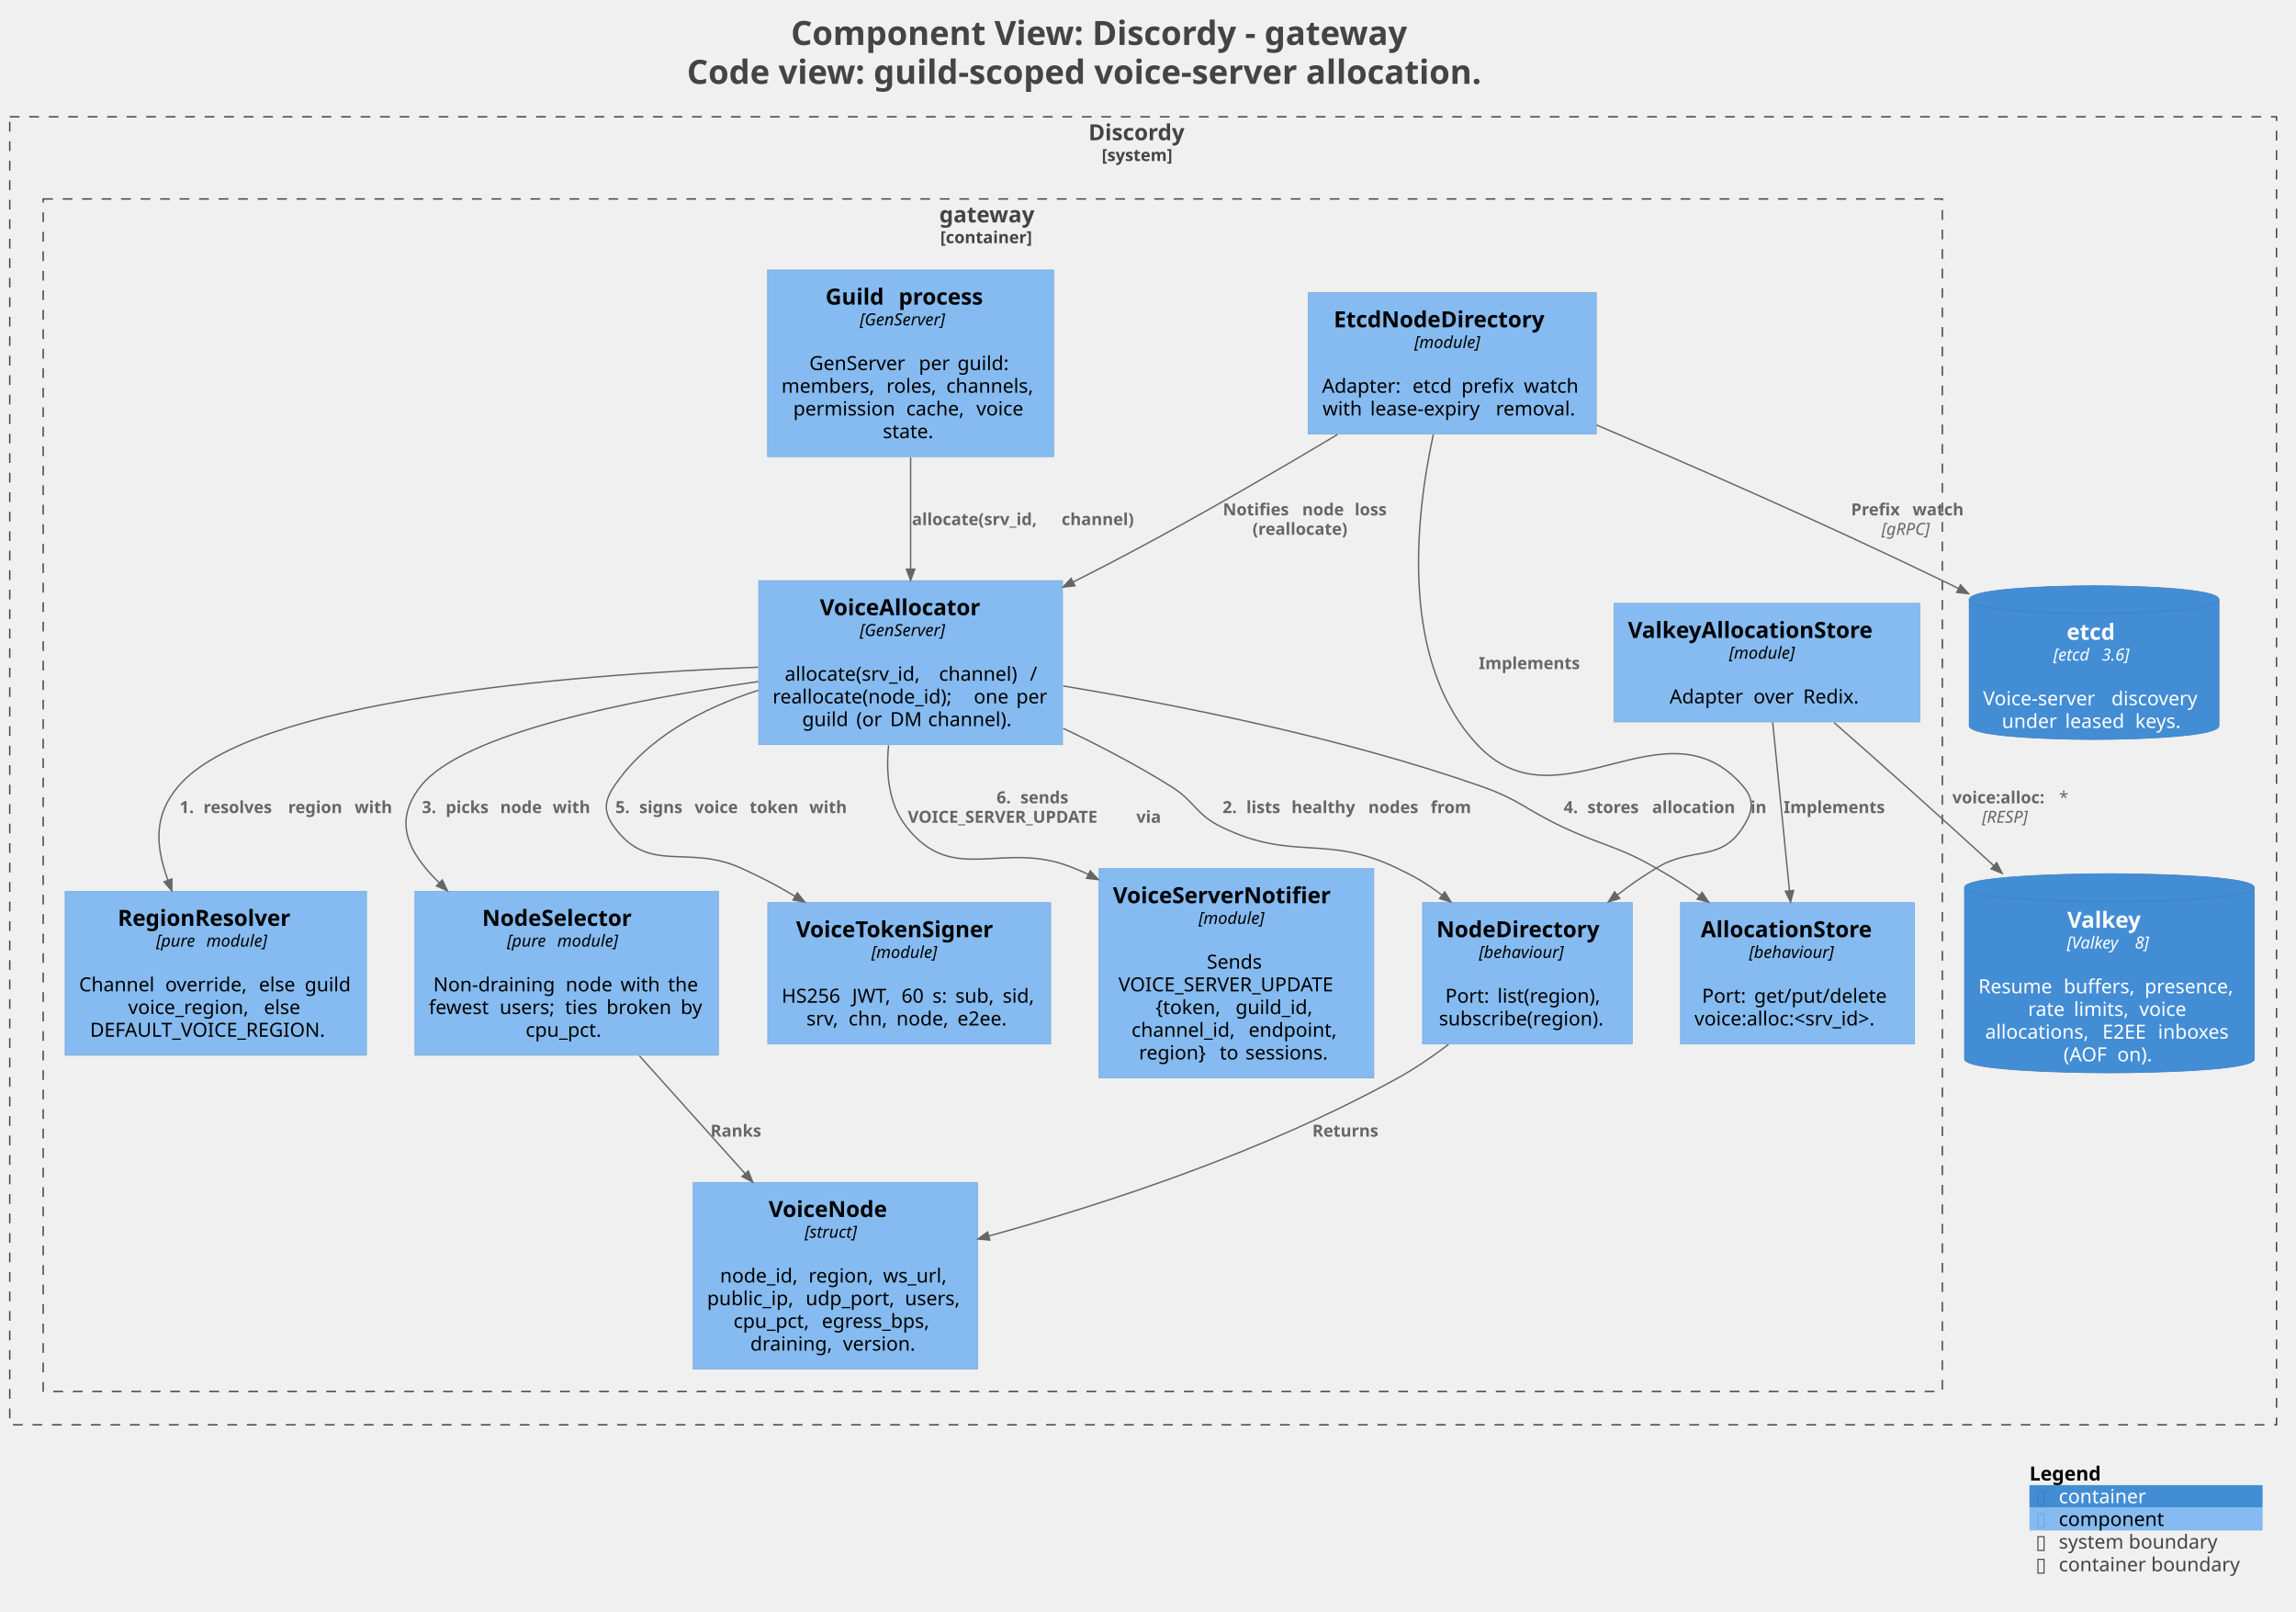
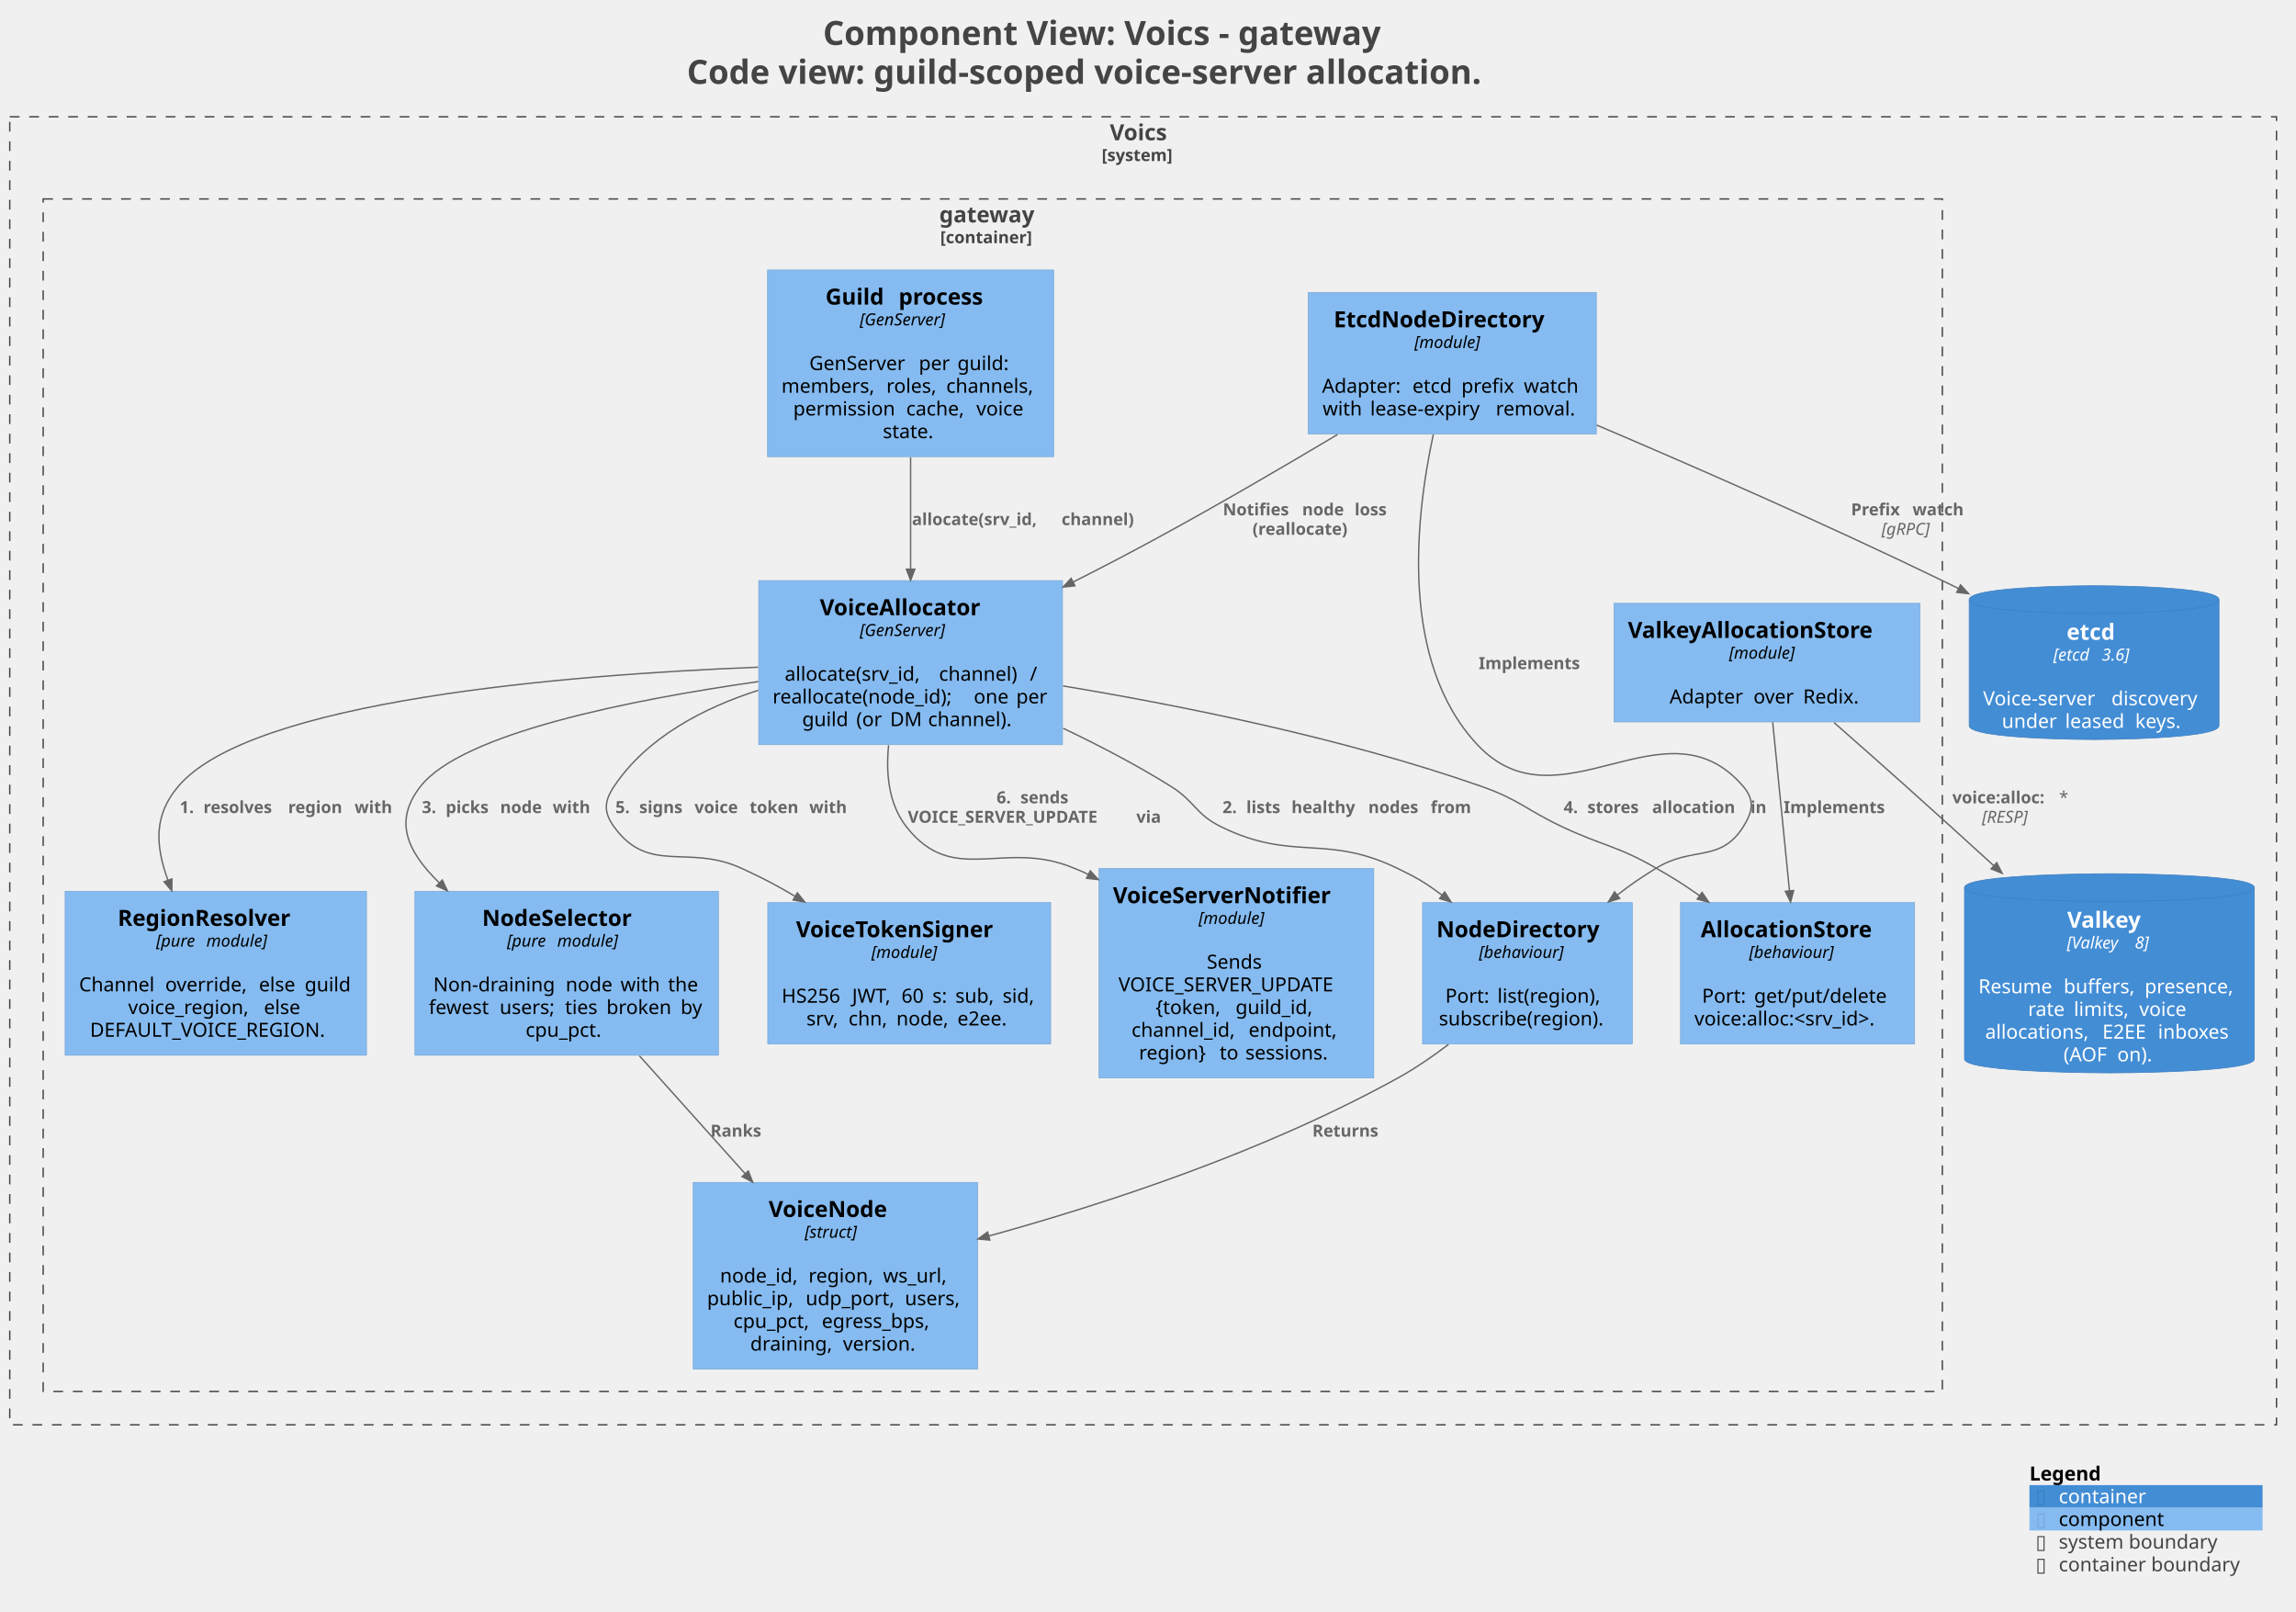
<svg xmlns="http://www.w3.org/2000/svg" version="1.1" data-diagram-type="DESCRIPTION" style="width:1649px;height:1157px;background:#FFFFFF;" width="1649px" height="1157px" viewBox="0 0 1649 1157" zoomAndPan="magnify" preserveAspectRatio="none" contentStyleType="text/css">
  <defs />
  <g font-family="sans-serif" lengthAdjust="spacing">
    <g class="title" data-source-line="1">
-       <text x="568.063" y="32.277" fill="#444" font-size="24" textLength="505.875" font-weight="700">Component View: Discordy - gateway</text>
+       <text x="591.066" y="32.277" fill="#444" font-size="24" textLength="459.867" font-weight="700">Component View: Voics - gateway</text>
      <text x="493.338" y="60.215" fill="#444" font-size="24" textLength="655.324" font-weight="700">Code view: guild-scoped voice-server allocation.</text>
    </g>
-     <g class="cluster" data-qualified-name="Discordy_boundary" id="ent0001" data-source-line="1666">
+     <g class="cluster" data-qualified-name="Voics_boundary" id="ent0001" data-source-line="1666">
      <rect x="7" y="83.875" width="1628" height="939.31" fill="none" style="stroke:#444;stroke-width:1;stroke-dasharray:7,7;" />
-       <text x="781.73" y="100.727" fill="#444" font-size="16" textLength="78.539" font-weight="700">Discordy</text>
+       <text x="797.066" y="100.727" fill="#444" font-size="16" textLength="47.867" font-weight="700">Voics</text>
      <text x="791.272" y="115.639" fill="#444" font-size="12" textLength="59.455" font-weight="700">[system]</text>
    </g>
-     <g class="cluster" data-qualified-name="Discordy_boundary.Discordy.gateway_boundary" id="ent0002" data-source-line="1666">
+     <g class="cluster" data-qualified-name="Voics_boundary.Voics.gateway_boundary" id="ent0002" data-source-line="1666">
      <rect x="31" y="142.875" width="1364" height="856.31" fill="none" style="stroke:#444;stroke-width:1;stroke-dasharray:7,7;" />
      <text x="674.621" y="159.727" fill="#444" font-size="16" textLength="76.758" font-weight="700">gateway</text>
      <text x="675.292" y="174.639" fill="#444" font-size="12" textLength="75.416" font-weight="700">[container]</text>
    </g>
-     <g class="entity" data-qualified-name="Discordy_boundary.Discordy.Valkey" id="ent0014" data-source-line="75">
+     <g class="entity" data-qualified-name="Voics_boundary.Voics.Valkey" id="ent0014" data-source-line="75">
      <path d="M1410.91,637.385 C1410.91,627.385 1515.003,627.385 1515.003,627.385 C1515.003,627.385 1619.097,627.385 1619.097,637.385 L1619.097,760.463 C1619.097,770.463 1515.003,770.463 1515.003,770.463 C1515.003,770.463 1410.91,770.463 1410.91,760.463 L1410.91,637.385" style="stroke:#3C7FC0;stroke-width:0.5;" fill="#438DD5" />
      <path d="M1410.91,637.385 C1410.91,647.385 1515.003,647.385 1515.003,647.385 C1515.003,647.385 1619.097,647.385 1619.097,637.385" style="stroke:#3C7FC0;stroke-width:0.5;" fill="none" />
      <text x="1484.71" y="666.237" fill="#FFF" font-size="16" textLength="60.586" font-weight="700">Valkey</text>
      <text x="1484.432" y="681.149" fill="#FFF" font-size="12" textLength="45.012" font-style="italic">[Valkey</text>
      <text x="1529.444" y="681.149" fill="#FFF" font-size="12" font-style="italic"> </text>
      <text x="1533.258" y="681.149" fill="#FFF" font-size="12" textLength="12.316" font-style="italic">8]</text>
      <text x="1512.778" y="696.974" fill="#FFF" font-size="14"> </text>
      <text x="1420.91" y="713.271" fill="#FFF" font-size="14" textLength="56.759">Resume</text>
      <text x="1477.669" y="713.271" fill="#FFF" font-size="14"> </text>
      <text x="1482.119" y="713.271" fill="#FFF" font-size="14" textLength="53.73">buffers,</text>
      <text x="1535.849" y="713.271" fill="#FFF" font-size="14"> </text>
      <text x="1540.3" y="713.271" fill="#FFF" font-size="14" textLength="68.797">presence,</text>
      <text x="1456.539" y="729.568" fill="#FFF" font-size="14" textLength="28.438">rate</text>
      <text x="1484.976" y="729.568" fill="#FFF" font-size="14"> </text>
      <text x="1489.427" y="729.568" fill="#FFF" font-size="14" textLength="42.54">limits,</text>
      <text x="1531.967" y="729.568" fill="#FFF" font-size="14"> </text>
      <text x="1536.417" y="729.568" fill="#FFF" font-size="14" textLength="37.051">voice</text>
      <text x="1425.746" y="745.864" fill="#FFF" font-size="14" textLength="79.762">allocations,</text>
      <text x="1505.508" y="745.864" fill="#FFF" font-size="14"> </text>
      <text x="1509.958" y="745.864" fill="#FFF" font-size="14" textLength="35.444">E2EE</text>
      <text x="1545.403" y="745.864" fill="#FFF" font-size="14"> </text>
      <text x="1549.853" y="745.864" fill="#FFF" font-size="14" textLength="54.407">inboxes</text>
      <text x="1482.047" y="762.161" fill="#FFF" font-size="14" textLength="34.111">(AOF</text>
      <text x="1516.159" y="762.161" fill="#FFF" font-size="14"> </text>
      <text x="1520.609" y="762.161" fill="#FFF" font-size="14" textLength="27.351">on).</text>
    </g>
-     <g class="entity" data-qualified-name="Discordy_boundary.Discordy.etcd" id="ent0015" data-source-line="75">
+     <g class="entity" data-qualified-name="Voics_boundary.Voics.etcd" id="ent0015" data-source-line="75">
      <path d="M1414.28,430.595 C1414.28,420.595 1503.997,420.595 1503.997,420.595 C1503.997,420.595 1593.715,420.595 1593.715,430.595 L1593.715,521.079 C1593.715,531.079 1503.997,531.079 1503.997,531.079 C1503.997,531.079 1414.28,531.079 1414.28,521.079 L1414.28,430.595" style="stroke:#3C7FC0;stroke-width:0.5;" fill="#438DD5" />
      <path d="M1414.28,430.595 C1414.28,440.595 1503.997,440.595 1503.997,440.595 C1503.997,440.595 1593.715,440.595 1593.715,430.595" style="stroke:#3C7FC0;stroke-width:0.5;" fill="none" />
      <text x="1484.279" y="459.447" fill="#FFF" font-size="16" textLength="39.438" font-weight="700">etcd</text>
      <text x="1474.715" y="474.359" fill="#FFF" font-size="12" textLength="30.984" font-style="italic">[etcd</text>
      <text x="1505.699" y="474.359" fill="#FFF" font-size="12" font-style="italic"> </text>
      <text x="1509.514" y="474.359" fill="#FFF" font-size="12" textLength="23.766" font-style="italic">3.6]</text>
      <text x="1501.772" y="490.184" fill="#FFF" font-size="14"> </text>
      <text x="1424.28" y="506.481" fill="#FFF" font-size="14" textLength="87.712">Voice-server</text>
      <text x="1511.992" y="506.481" fill="#FFF" font-size="14"> </text>
      <text x="1516.442" y="506.481" fill="#FFF" font-size="14" textLength="67.272">discovery</text>
      <text x="1437.733" y="522.778" fill="#FFF" font-size="14" textLength="41.002">under</text>
      <text x="1478.735" y="522.778" fill="#FFF" font-size="14"> </text>
      <text x="1483.185" y="522.778" fill="#FFF" font-size="14" textLength="45.876">leased</text>
      <text x="1529.061" y="522.778" fill="#FFF" font-size="14"> </text>
      <text x="1533.511" y="522.778" fill="#FFF" font-size="14" textLength="36.75">keys.</text>
    </g>
-     <g class="entity" data-qualified-name="Discordy_boundary.Discordy.gateway_boundary.Discordy.gateway.Guildprocess" id="ent0003" data-source-line="78">
+     <g class="entity" data-qualified-name="Voics_boundary.Voics.gateway_boundary.Voics.gateway.Guildprocess" id="ent0003" data-source-line="78">
      <rect x="551.25" y="193.875" width="205.5" height="134.078" fill="#85BBF0" style="stroke:#78A8D8;stroke-width:0.5;" />
      <text x="592.883" y="218.727" fill="#000" font-size="16" textLength="46.945" font-weight="700">Guild</text>
      <text x="639.828" y="218.727" fill="#000" font-size="16" font-weight="700"> </text>
      <text x="645.398" y="218.727" fill="#000" font-size="16" textLength="69.719" font-weight="700">process</text>
      <text x="617.499" y="233.639" fill="#000" font-size="12" textLength="73.002" font-style="italic">[GenServer]</text>
      <text x="651.775" y="249.464" fill="#000" font-size="14"> </text>
      <text x="581.228" y="265.761" fill="#000" font-size="14" textLength="74.245">GenServer</text>
      <text x="655.473" y="265.761" fill="#000" font-size="14"> </text>
      <text x="659.923" y="265.761" fill="#000" font-size="14" textLength="23.256">per</text>
      <text x="683.179" y="265.761" fill="#000" font-size="14"> </text>
      <text x="687.629" y="265.761" fill="#000" font-size="14" textLength="39.143">guild:</text>
      <text x="561.25" y="282.058" fill="#000" font-size="14" textLength="70.889">members,</text>
      <text x="632.139" y="282.058" fill="#000" font-size="14"> </text>
      <text x="636.589" y="282.058" fill="#000" font-size="14" textLength="38.568">roles,</text>
      <text x="675.157" y="282.058" fill="#000" font-size="14"> </text>
      <text x="679.607" y="282.058" fill="#000" font-size="14" textLength="67.143">channels,</text>
      <text x="569.72" y="298.354" fill="#000" font-size="14" textLength="76.699">permission</text>
      <text x="646.419" y="298.354" fill="#000" font-size="14"> </text>
      <text x="650.869" y="298.354" fill="#000" font-size="14" textLength="45.91">cache,</text>
      <text x="696.779" y="298.354" fill="#000" font-size="14"> </text>
      <text x="701.229" y="298.354" fill="#000" font-size="14" textLength="37.051">voice</text>
      <text x="634.042" y="314.651" fill="#000" font-size="14" textLength="39.915">state.</text>
    </g>
-     <g class="entity" data-qualified-name="Discordy_boundary.Discordy.gateway_boundary.Discordy.gateway.VoiceAllocator" id="ent0004" data-source-line="78">
+     <g class="entity" data-qualified-name="Voics_boundary.Voics.gateway_boundary.Voics.gateway.VoiceAllocator" id="ent0004" data-source-line="78">
      <rect x="544.88" y="416.955" width="218.235" height="117.781" fill="#85BBF0" style="stroke:#78A8D8;stroke-width:0.5;" />
      <text x="588.822" y="441.807" fill="#000" font-size="16" textLength="130.352" font-weight="700">VoiceAllocator</text>
      <text x="617.497" y="456.719" fill="#000" font-size="12" textLength="73.002" font-style="italic">[GenServer]</text>
      <text x="651.773" y="472.544" fill="#000" font-size="14"> </text>
      <text x="563.596" y="488.841" fill="#000" font-size="14" textLength="106.326">allocate(srv_id,</text>
      <text x="669.922" y="488.841" fill="#000" font-size="14"> </text>
      <text x="674.372" y="488.841" fill="#000" font-size="14" textLength="60.86">channel)</text>
      <text x="735.233" y="488.841" fill="#000" font-size="14"> </text>
      <text x="739.683" y="488.841" fill="#000" font-size="14">/</text>
      <text x="554.88" y="505.138" fill="#000" font-size="14" textLength="140.027">reallocate(node_id);</text>
      <text x="694.907" y="505.138" fill="#000" font-size="14"> </text>
      <text x="699.358" y="505.138" fill="#000" font-size="14" textLength="26.052">one</text>
      <text x="725.409" y="505.138" fill="#000" font-size="14"> </text>
      <text x="729.859" y="505.138" fill="#000" font-size="14" textLength="23.256">per</text>
      <text x="576.133" y="521.434" fill="#000" font-size="14" textLength="34.426">guild</text>
      <text x="610.559" y="521.434" fill="#000" font-size="14"> </text>
      <text x="615.009" y="521.434" fill="#000" font-size="14" textLength="19.783">(or</text>
      <text x="634.792" y="521.434" fill="#000" font-size="14"> </text>
      <text x="639.242" y="521.434" fill="#000" font-size="14" textLength="22.859">DM</text>
      <text x="662.102" y="521.434" fill="#000" font-size="14"> </text>
      <text x="666.552" y="521.434" fill="#000" font-size="14" textLength="65.311">channel).</text>
    </g>
-     <g class="entity" data-qualified-name="Discordy_boundary.Discordy.gateway_boundary.Discordy.gateway.RegionResolver" id="ent0005" data-source-line="78">
+     <g class="entity" data-qualified-name="Voics_boundary.Voics.gateway_boundary.Voics.gateway.RegionResolver" id="ent0005" data-source-line="78">
      <rect x="46.76" y="640.025" width="216.479" height="117.781" fill="#85BBF0" style="stroke:#78A8D8;stroke-width:0.5;" />
      <text x="84.581" y="664.877" fill="#000" font-size="16" textLength="140.836" font-weight="700">RegionResolver</text>
      <text x="112.156" y="679.789" fill="#000" font-size="12" textLength="32.221" font-style="italic">[pure</text>
      <text x="144.376" y="679.789" fill="#000" font-size="12" font-style="italic"> </text>
      <text x="148.191" y="679.789" fill="#000" font-size="12" textLength="49.652" font-style="italic">module]</text>
      <text x="152.774" y="695.614" fill="#000" font-size="14"> </text>
      <text x="56.76" y="711.911" fill="#000" font-size="14" textLength="57.477">Channel</text>
      <text x="114.237" y="711.911" fill="#000" font-size="14"> </text>
      <text x="118.687" y="711.911" fill="#000" font-size="14" textLength="62.815">override,</text>
      <text x="181.502" y="711.911" fill="#000" font-size="14"> </text>
      <text x="185.952" y="711.911" fill="#000" font-size="14" textLength="28.41">else</text>
      <text x="214.363" y="711.911" fill="#000" font-size="14"> </text>
      <text x="218.813" y="711.911" fill="#000" font-size="14" textLength="34.426">guild</text>
      <text x="92.027" y="728.208" fill="#000" font-size="14" textLength="93.085">voice_region,</text>
      <text x="185.112" y="728.208" fill="#000" font-size="14"> </text>
      <text x="189.562" y="728.208" fill="#000" font-size="14" textLength="28.41">else</text>
      <text x="64.652" y="744.504" fill="#000" font-size="14" textLength="180.694">DEFAULT_VOICE_REGION.</text>
    </g>
-     <g class="entity" data-qualified-name="Discordy_boundary.Discordy.gateway_boundary.Discordy.gateway.NodeSelector" id="ent0006" data-source-line="78">
+     <g class="entity" data-qualified-name="Voics_boundary.Voics.gateway_boundary.Voics.gateway.NodeSelector" id="ent0006" data-source-line="78">
      <rect x="298" y="640.025" width="217.996" height="117.781" fill="#85BBF0" style="stroke:#78A8D8;stroke-width:0.5;" />
      <text x="346.291" y="664.877" fill="#000" font-size="16" textLength="121.414" font-weight="700">NodeSelector</text>
      <text x="364.154" y="679.789" fill="#000" font-size="12" textLength="32.221" font-style="italic">[pure</text>
      <text x="396.375" y="679.789" fill="#000" font-size="12" font-style="italic"> </text>
      <text x="400.189" y="679.789" fill="#000" font-size="12" textLength="49.652" font-style="italic">module]</text>
      <text x="404.773" y="695.614" fill="#000" font-size="14"> </text>
      <text x="311.216" y="711.911" fill="#000" font-size="14" textLength="90.597">Non-draining</text>
      <text x="401.813" y="711.911" fill="#000" font-size="14"> </text>
      <text x="406.263" y="711.911" fill="#000" font-size="14" textLength="34.938">node</text>
      <text x="441.202" y="711.911" fill="#000" font-size="14"> </text>
      <text x="445.652" y="711.911" fill="#000" font-size="14" textLength="29.702">with</text>
      <text x="475.354" y="711.911" fill="#000" font-size="14"> </text>
      <text x="479.804" y="711.911" fill="#000" font-size="14" textLength="22.976">the</text>
      <text x="308" y="728.208" fill="#000" font-size="14" textLength="46.389">fewest</text>
      <text x="354.389" y="728.208" fill="#000" font-size="14"> </text>
      <text x="358.839" y="728.208" fill="#000" font-size="14" textLength="42.547">users;</text>
      <text x="401.386" y="728.208" fill="#000" font-size="14"> </text>
      <text x="405.836" y="728.208" fill="#000" font-size="14" textLength="25.286">ties</text>
      <text x="431.122" y="728.208" fill="#000" font-size="14"> </text>
      <text x="435.572" y="728.208" fill="#000" font-size="14" textLength="48.802">broken</text>
      <text x="484.374" y="728.208" fill="#000" font-size="14"> </text>
      <text x="488.824" y="728.208" fill="#000" font-size="14" textLength="17.172">by</text>
      <text x="377.508" y="744.504" fill="#000" font-size="14" textLength="58.98">cpu_pct.</text>
    </g>
-     <g class="entity" data-qualified-name="Discordy_boundary.Discordy.gateway_boundary.Discordy.gateway.VoiceNode" id="ent0007" data-source-line="78">
+     <g class="entity" data-qualified-name="Voics_boundary.Voics.gateway_boundary.Voics.gateway.VoiceNode" id="ent0007" data-source-line="78">
      <rect x="497.84" y="849.105" width="204.324" height="134.078" fill="#85BBF0" style="stroke:#78A8D8;stroke-width:0.5;" />
      <text x="552.061" y="873.957" fill="#000" font-size="16" textLength="95.883" font-weight="700">VoiceNode</text>
      <text x="577.921" y="888.869" fill="#000" font-size="12" textLength="44.162" font-style="italic">[struct]</text>
      <text x="597.777" y="904.694" fill="#000" font-size="14"> </text>
      <text x="517.096" y="920.991" fill="#000" font-size="14" textLength="59.165">node_id,</text>
      <text x="576.261" y="920.991" fill="#000" font-size="14"> </text>
      <text x="580.711" y="920.991" fill="#000" font-size="14" textLength="49.034">region,</text>
      <text x="629.745" y="920.991" fill="#000" font-size="14"> </text>
      <text x="634.195" y="920.991" fill="#000" font-size="14" textLength="48.713">ws_url,</text>
      <text x="507.84" y="937.288" fill="#000" font-size="14" textLength="66.35">public_ip,</text>
      <text x="574.19" y="937.288" fill="#000" font-size="14"> </text>
      <text x="578.64" y="937.288" fill="#000" font-size="14" textLength="66.794">udp_port,</text>
      <text x="645.434" y="937.288" fill="#000" font-size="14"> </text>
      <text x="649.884" y="937.288" fill="#000" font-size="14" textLength="42.28">users,</text>
      <text x="526.799" y="953.584" fill="#000" font-size="14" textLength="58.98">cpu_pct,</text>
      <text x="585.78" y="953.584" fill="#000" font-size="14"> </text>
      <text x="590.23" y="953.584" fill="#000" font-size="14" textLength="82.975">egress_bps,</text>
      <text x="538.872" y="969.881" fill="#000" font-size="14" textLength="62.084">draining,</text>
      <text x="600.956" y="969.881" fill="#000" font-size="14"> </text>
      <text x="605.406" y="969.881" fill="#000" font-size="14" textLength="55.727">version.</text>
    </g>
-     <g class="entity" data-qualified-name="Discordy_boundary.Discordy.gateway_boundary.Discordy.gateway.NodeDirectory" id="ent0008" data-source-line="78">
+     <g class="entity" data-qualified-name="Voics_boundary.Voics.gateway_boundary.Voics.gateway.NodeDirectory" id="ent0008" data-source-line="78">
      <rect x="1021.68" y="648.175" width="150.641" height="101.484" fill="#85BBF0" style="stroke:#78A8D8;stroke-width:0.5;" />
      <text x="1031.68" y="673.027" fill="#000" font-size="16" textLength="130.641" font-weight="700">NodeDirectory</text>
      <text x="1062.181" y="687.939" fill="#000" font-size="12" textLength="69.639" font-style="italic">[behaviour]</text>
      <text x="1094.775" y="703.764" fill="#000" font-size="14"> </text>
      <text x="1038.03" y="720.061" fill="#000" font-size="14" textLength="32.97">Port:</text>
      <text x="1071" y="720.061" fill="#000" font-size="14"> </text>
      <text x="1075.45" y="720.061" fill="#000" font-size="14" textLength="80.521">list(region),</text>
      <text x="1033.426" y="736.358" fill="#000" font-size="14" textLength="127.148">subscribe(region).</text>
    </g>
-     <g class="entity" data-qualified-name="Discordy_boundary.Discordy.gateway_boundary.Discordy.gateway.EtcdNodeDirectory" id="ent0009" data-source-line="78">
+     <g class="entity" data-qualified-name="Voics_boundary.Voics.gateway_boundary.Voics.gateway.EtcdNodeDirectory" id="ent0009" data-source-line="78">
      <rect x="939.5" y="210.165" width="206.99" height="101.484" fill="#85BBF0" style="stroke:#78A8D8;stroke-width:0.5;" />
      <text x="957.917" y="235.017" fill="#000" font-size="16" textLength="170.156" font-weight="700">EtcdNodeDirectory</text>
      <text x="1015.828" y="249.929" fill="#000" font-size="12" textLength="54.334" font-style="italic">[module]</text>
      <text x="1040.77" y="265.754" fill="#000" font-size="14"> </text>
      <text x="949.5" y="282.051" fill="#000" font-size="14" textLength="60.505">Adapter:</text>
      <text x="1010.005" y="282.051" fill="#000" font-size="14"> </text>
      <text x="1014.455" y="282.051" fill="#000" font-size="14" textLength="30.687">etcd</text>
      <text x="1045.142" y="282.051" fill="#000" font-size="14"> </text>
      <text x="1049.592" y="282.051" fill="#000" font-size="14" textLength="40.359">prefix</text>
      <text x="1089.951" y="282.051" fill="#000" font-size="14"> </text>
      <text x="1094.401" y="282.051" fill="#000" font-size="14" textLength="42.089">watch</text>
      <text x="949.927" y="298.348" fill="#000" font-size="14" textLength="29.702">with</text>
      <text x="979.629" y="298.348" fill="#000" font-size="14"> </text>
      <text x="984.08" y="298.348" fill="#000" font-size="14" textLength="85.757">lease-expiry</text>
      <text x="1069.836" y="298.348" fill="#000" font-size="14"> </text>
      <text x="1074.287" y="298.348" fill="#000" font-size="14" textLength="61.776">removal.</text>
    </g>
-     <g class="entity" data-qualified-name="Discordy_boundary.Discordy.gateway_boundary.Discordy.gateway.AllocationStore" id="ent0010" data-source-line="78">
+     <g class="entity" data-qualified-name="Voics_boundary.Voics.gateway_boundary.Voics.gateway.AllocationStore" id="ent0010" data-source-line="78">
      <rect x="1206.94" y="648.175" width="168.128" height="101.484" fill="#85BBF0" style="stroke:#78A8D8;stroke-width:0.5;" />
      <text x="1221.481" y="673.027" fill="#000" font-size="16" textLength="139.047" font-weight="700">AllocationStore</text>
      <text x="1256.185" y="687.939" fill="#000" font-size="12" textLength="69.639" font-style="italic">[behaviour]</text>
      <text x="1288.779" y="703.764" fill="#000" font-size="14"> </text>
      <text x="1222.405" y="720.061" fill="#000" font-size="14" textLength="32.97">Port:</text>
      <text x="1255.375" y="720.061" fill="#000" font-size="14"> </text>
      <text x="1259.825" y="720.061" fill="#000" font-size="14" textLength="99.777">get/put/delete</text>
      <text x="1216.94" y="736.358" fill="#000" font-size="14" textLength="148.128">voice:alloc:&lt;srv_id&gt;.</text>
    </g>
-     <g class="entity" data-qualified-name="Discordy_boundary.Discordy.gateway_boundary.Discordy.gateway.ValkeyAllocationStore" id="ent0011" data-source-line="78">
+     <g class="entity" data-qualified-name="Voics_boundary.Voics.gateway_boundary.Voics.gateway.ValkeyAllocationStore" id="ent0011" data-source-line="78">
      <rect x="1159.18" y="433.245" width="219.633" height="85.188" fill="#85BBF0" style="stroke:#78A8D8;stroke-width:0.5;" />
      <text x="1169.18" y="458.097" fill="#000" font-size="16" textLength="199.633" font-weight="700">ValkeyAllocationStore</text>
      <text x="1241.829" y="473.009" fill="#000" font-size="12" textLength="54.334" font-style="italic">[module]</text>
      <text x="1266.771" y="488.834" fill="#000" font-size="14"> </text>
      <text x="1199.116" y="505.131" fill="#000" font-size="14" textLength="55.788">Adapter</text>
      <text x="1254.904" y="505.131" fill="#000" font-size="14"> </text>
      <text x="1259.354" y="505.131" fill="#000" font-size="14" textLength="31.22">over</text>
      <text x="1290.574" y="505.131" fill="#000" font-size="14"> </text>
      <text x="1295.024" y="505.131" fill="#000" font-size="14" textLength="43.853">Redix.</text>
    </g>
-     <g class="entity" data-qualified-name="Discordy_boundary.Discordy.gateway_boundary.Discordy.gateway.VoiceTokenSigner" id="ent0012" data-source-line="78">
+     <g class="entity" data-qualified-name="Voics_boundary.Voics.gateway_boundary.Voics.gateway.VoiceTokenSigner" id="ent0012" data-source-line="78">
      <rect x="551.4" y="648.175" width="203.21" height="101.484" fill="#85BBF0" style="stroke:#78A8D8;stroke-width:0.5;" />
      <text x="571.716" y="673.027" fill="#000" font-size="16" textLength="162.578" font-weight="700">VoiceTokenSigner</text>
      <text x="625.838" y="687.939" fill="#000" font-size="12" textLength="54.334" font-style="italic">[module]</text>
      <text x="650.78" y="703.764" fill="#000" font-size="14"> </text>
      <text x="561.4" y="720.061" fill="#000" font-size="14" textLength="46.136">HS256</text>
      <text x="607.536" y="720.061" fill="#000" font-size="14"> </text>
      <text x="611.986" y="720.061" fill="#000" font-size="14" textLength="30.974">JWT,</text>
      <text x="642.96" y="720.061" fill="#000" font-size="14"> </text>
      <text x="647.41" y="720.061" fill="#000" font-size="14" textLength="17.814">60</text>
      <text x="665.224" y="720.061" fill="#000" font-size="14"> </text>
      <text x="669.674" y="720.061" fill="#000" font-size="14" textLength="12.011">s:</text>
      <text x="681.685" y="720.061" fill="#000" font-size="14"> </text>
      <text x="686.135" y="720.061" fill="#000" font-size="14" textLength="29.504">sub,</text>
      <text x="715.639" y="720.061" fill="#000" font-size="14"> </text>
      <text x="720.089" y="720.061" fill="#000" font-size="14" textLength="24.521">sid,</text>
      <text x="579.197" y="736.358" fill="#000" font-size="14" textLength="25.785">srv,</text>
      <text x="604.983" y="736.358" fill="#000" font-size="14"> </text>
      <text x="609.433" y="736.358" fill="#000" font-size="14" textLength="29.894">chn,</text>
      <text x="639.326" y="736.358" fill="#000" font-size="14"> </text>
      <text x="643.776" y="736.358" fill="#000" font-size="14" textLength="39.389">node,</text>
      <text x="683.165" y="736.358" fill="#000" font-size="14"> </text>
      <text x="687.615" y="736.358" fill="#000" font-size="14" textLength="39.197">e2ee.</text>
    </g>
-     <g class="entity" data-qualified-name="Discordy_boundary.Discordy.gateway_boundary.Discordy.gateway.VoiceServerNotifier" id="ent0013" data-source-line="78">
+     <g class="entity" data-qualified-name="Voics_boundary.Voics.gateway_boundary.Voics.gateway.VoiceServerNotifier" id="ent0013" data-source-line="78">
      <rect x="789.33" y="623.735" width="197.336" height="150.375" fill="#85BBF0" style="stroke:#78A8D8;stroke-width:0.5;" />
      <text x="799.33" y="648.587" fill="#000" font-size="16" textLength="177.336" font-weight="700">VoiceServerNotifier</text>
      <text x="860.831" y="663.499" fill="#000" font-size="12" textLength="54.334" font-style="italic">[module]</text>
      <text x="885.773" y="679.324" fill="#000" font-size="14"> </text>
      <text x="866.721" y="695.621" fill="#000" font-size="14" textLength="42.554">Sends</text>
      <text x="803.297" y="711.918" fill="#000" font-size="14" textLength="169.401">VOICE_SERVER_UPDATE</text>
      <text x="829.944" y="728.214" fill="#000" font-size="14" textLength="53.006">{token,</text>
      <text x="882.95" y="728.214" fill="#000" font-size="14"> </text>
      <text x="887.4" y="728.214" fill="#000" font-size="14" textLength="58.652">guild_id,</text>
      <text x="812.697" y="744.511" fill="#000" font-size="14" textLength="79.625">channel_id,</text>
      <text x="892.322" y="744.511" fill="#000" font-size="14"> </text>
      <text x="896.772" y="744.511" fill="#000" font-size="14" textLength="66.527">endpoint,</text>
      <text x="817.991" y="760.808" fill="#000" font-size="14" textLength="53.491">region}</text>
      <text x="871.482" y="760.808" fill="#000" font-size="14"> </text>
      <text x="875.933" y="760.808" fill="#000" font-size="14" textLength="14.055">to</text>
      <text x="889.987" y="760.808" fill="#000" font-size="14"> </text>
      <text x="894.437" y="760.808" fill="#000" font-size="14" textLength="63.567">sessions.</text>
    </g>
    <g class="link" data-entity-1="ent0004" data-entity-2="ent0005" id="lnk16" data-source-line="1779" data-link-type="dependency">
-       <path d="M544.48,479.125 C406.28,484.585 180.28,502.995 128,564.735 C110.54,585.345 111.372,606.644 120.642,632.204" style="stroke:#666;stroke-width:1;" fill="none" id="Discordy.gateway.VoiceAllocator-to-Discordy.gateway.RegionResolver" />
+       <path d="M544.48,479.125 C406.28,484.585 180.28,502.995 128,564.735 C110.54,585.345 111.372,606.644 120.642,632.204" style="stroke:#666;stroke-width:1;" fill="none" id="Voics.gateway.VoiceAllocator-to-Voics.gateway.RegionResolver" />
      <polygon points="123.37,639.725,123.463,631.181,117.822,633.227,123.37,639.725" fill="#666" style="stroke:#666;stroke-width:1;stroke-linejoin:miter;stroke-miterlimit:10;" />
      <text x="129" y="583.874" fill="#666" font-size="12" textLength="12.908" font-weight="700">1.</text>
      <text x="141.908" y="583.874" fill="#666" font-size="12" font-weight="700"> </text>
      <text x="146.086" y="583.874" fill="#666" font-size="12" textLength="56.66" font-weight="700">resolves</text>
      <text x="202.746" y="583.874" fill="#666" font-size="12" font-weight="700"> </text>
      <text x="206.924" y="583.874" fill="#666" font-size="12" textLength="43.547" font-weight="700">region</text>
      <text x="250.471" y="583.874" fill="#666" font-size="12" font-weight="700"> </text>
      <text x="254.648" y="583.874" fill="#666" font-size="12" textLength="29.479" font-weight="700">with</text>
    </g>
    <g class="link" data-entity-1="ent0004" data-entity-2="ent0008" id="lnk17" data-source-line="1779" data-link-type="dependency">
-       <path d="M763.61,523.005 C789.62,535.405 816.82,549.615 841,564.735 C858.42,575.625 858.55,584.705 877,593.735 C929.1,619.225 951.84,598.365 1004,623.735 C1017.19,630.145 1023.829,633.879 1035.769,642.909" style="stroke:#666;stroke-width:1;" fill="none" id="Discordy.gateway.VoiceAllocator-to-Discordy.gateway.NodeDirectory" />
+       <path d="M763.61,523.005 C789.62,535.405 816.82,549.615 841,564.735 C858.42,575.625 858.55,584.705 877,593.735 C929.1,619.225 951.84,598.365 1004,623.735 C1017.19,630.145 1023.829,633.879 1035.769,642.909" style="stroke:#666;stroke-width:1;" fill="none" id="Voics.gateway.VoiceAllocator-to-Voics.gateway.NodeDirectory" />
      <polygon points="1042.15,647.735,1037.579,640.517,1033.96,645.302,1042.15,647.735" fill="#666" style="stroke:#666;stroke-width:1;stroke-linejoin:miter;stroke-miterlimit:10;" />
      <text x="878" y="583.874" fill="#666" font-size="12" textLength="12.908" font-weight="700">2.</text>
      <text x="890.908" y="583.874" fill="#666" font-size="12" font-weight="700"> </text>
      <text x="895.086" y="583.874" fill="#666" font-size="12" textLength="28.248" font-weight="700">lists</text>
      <text x="923.334" y="583.874" fill="#666" font-size="12" font-weight="700"> </text>
      <text x="927.512" y="583.874" fill="#666" font-size="12" textLength="50.994" font-weight="700">healthy</text>
      <text x="978.506" y="583.874" fill="#666" font-size="12" font-weight="700"> </text>
      <text x="982.684" y="583.874" fill="#666" font-size="12" textLength="40.658" font-weight="700">nodes</text>
      <text x="1023.342" y="583.874" fill="#666" font-size="12" font-weight="700"> </text>
      <text x="1027.52" y="583.874" fill="#666" font-size="12" textLength="31.887" font-weight="700">from</text>
    </g>
    <g class="link" data-entity-1="ent0004" data-entity-2="ent0006" id="lnk18" data-source-line="1779" data-link-type="dependency">
-       <path d="M544.66,489.445 C452.78,502.545 331.8,526.575 302,564.735 C282.79,589.325 291.767,610.805 315.587,634.075" style="stroke:#666;stroke-width:1;" fill="none" id="Discordy.gateway.VoiceAllocator-to-Discordy.gateway.NodeSelector" />
+       <path d="M544.66,489.445 C452.78,502.545 331.8,526.575 302,564.735 C282.79,589.325 291.767,610.805 315.587,634.075" style="stroke:#666;stroke-width:1;" fill="none" id="Voics.gateway.VoiceAllocator-to-Voics.gateway.NodeSelector" />
      <polygon points="321.31,639.665,317.684,631.929,313.491,636.221,321.31,639.665" fill="#666" style="stroke:#666;stroke-width:1;stroke-linejoin:miter;stroke-miterlimit:10;" />
      <text x="303" y="583.874" fill="#666" font-size="12" textLength="12.908" font-weight="700">3.</text>
      <text x="315.908" y="583.874" fill="#666" font-size="12" font-weight="700"> </text>
      <text x="320.086" y="583.874" fill="#666" font-size="12" textLength="34.939" font-weight="700">picks</text>
      <text x="355.025" y="583.874" fill="#666" font-size="12" font-weight="700"> </text>
      <text x="359.203" y="583.874" fill="#666" font-size="12" textLength="33.516" font-weight="700">node</text>
      <text x="392.719" y="583.874" fill="#666" font-size="12" font-weight="700"> </text>
      <text x="396.896" y="583.874" fill="#666" font-size="12" textLength="29.479" font-weight="700">with</text>
    </g>
    <g class="link" data-entity-1="ent0004" data-entity-2="ent0010" id="lnk19" data-source-line="1779" data-link-type="dependency">
-       <path d="M763.53,492.595 C847.31,506.475 964.91,529.965 1064,564.735 C1091.2,574.275 1095.92,581.465 1122,593.735 C1151.89,607.785 1161.41,607.185 1190,623.735 C1202.43,630.925 1208.629,634.715 1220.689,643.245" style="stroke:#666;stroke-width:1;" fill="none" id="Discordy.gateway.VoiceAllocator-to-Discordy.gateway.AllocationStore" />
+       <path d="M763.53,492.595 C847.31,506.475 964.91,529.965 1064,564.735 C1091.2,574.275 1095.92,581.465 1122,593.735 C1151.89,607.785 1161.41,607.185 1190,623.735 C1202.43,630.925 1208.629,634.715 1220.689,643.245" style="stroke:#666;stroke-width:1;" fill="none" id="Voics.gateway.VoiceAllocator-to-Voics.gateway.AllocationStore" />
      <polygon points="1227.22,647.865,1222.421,640.796,1218.956,645.695,1227.22,647.865" fill="#666" style="stroke:#666;stroke-width:1;stroke-linejoin:miter;stroke-miterlimit:10;" />
      <text x="1123" y="583.874" fill="#666" font-size="12" textLength="12.908" font-weight="700">4.</text>
      <text x="1135.908" y="583.874" fill="#666" font-size="12" font-weight="700"> </text>
      <text x="1140.086" y="583.874" fill="#666" font-size="12" textLength="42.322" font-weight="700">stores</text>
      <text x="1182.408" y="583.874" fill="#666" font-size="12" font-weight="700"> </text>
      <text x="1186.586" y="583.874" fill="#666" font-size="12" textLength="66.416" font-weight="700">allocation</text>
      <text x="1253.002" y="583.874" fill="#666" font-size="12" font-weight="700"> </text>
      <text x="1257.18" y="583.874" fill="#666" font-size="12" textLength="12.656" font-weight="700">in</text>
    </g>
    <g class="link" data-entity-1="ent0004" data-entity-2="ent0012" id="lnk20" data-source-line="1779" data-link-type="dependency">
-       <path d="M544.6,495.705 C505.15,508.365 464.58,529.495 441,564.735 C433.83,575.445 433.43,583.305 441,593.735 C466.26,628.535 493.99,605.625 533,623.735 C548,630.695 556.553,635.048 571.143,643.718" style="stroke:#666;stroke-width:1;" fill="none" id="Discordy.gateway.VoiceAllocator-to-Discordy.gateway.VoiceTokenSigner" />
+       <path d="M544.6,495.705 C505.15,508.365 464.58,529.495 441,564.735 C433.83,575.445 433.43,583.305 441,593.735 C466.26,628.535 493.99,605.625 533,623.735 C548,630.695 556.553,635.048 571.143,643.718" style="stroke:#666;stroke-width:1;" fill="none" id="Voics.gateway.VoiceAllocator-to-Voics.gateway.VoiceTokenSigner" />
      <polygon points="578.02,647.805,572.675,641.139,569.61,646.297,578.02,647.805" fill="#666" style="stroke:#666;stroke-width:1;stroke-linejoin:miter;stroke-miterlimit:10;" />
      <text x="442" y="583.874" fill="#666" font-size="12" textLength="12.908" font-weight="700">5.</text>
      <text x="454.908" y="583.874" fill="#666" font-size="12" font-weight="700"> </text>
      <text x="459.086" y="583.874" fill="#666" font-size="12" textLength="35.531" font-weight="700">signs</text>
      <text x="494.617" y="583.874" fill="#666" font-size="12" font-weight="700"> </text>
      <text x="498.795" y="583.874" fill="#666" font-size="12" textLength="35.432" font-weight="700">voice</text>
      <text x="534.227" y="583.874" fill="#666" font-size="12" font-weight="700"> </text>
      <text x="538.404" y="583.874" fill="#666" font-size="12" textLength="38.643" font-weight="700">token</text>
      <text x="577.047" y="583.874" fill="#666" font-size="12" font-weight="700"> </text>
      <text x="581.225" y="583.874" fill="#666" font-size="12" textLength="29.479" font-weight="700">with</text>
    </g>
    <g class="link" data-entity-1="ent0004" data-entity-2="ent0013" id="lnk21" data-source-line="1779" data-link-type="dependency">
-       <path d="M638.2,535.145 C636.13,555.555 638.24,577.425 651,593.735 C685.14,637.375 721.1,601.845 772,623.735 C777.6,626.135 776.105,625.187 781.705,628.027" style="stroke:#666;stroke-width:1;" fill="none" id="Discordy.gateway.VoiceAllocator-to-Discordy.gateway.VoiceServerNotifier" />
+       <path d="M638.2,535.145 C636.13,555.555 638.24,577.425 651,593.735 C685.14,637.375 721.1,601.845 772,623.735 C777.6,626.135 776.105,625.187 781.705,628.027" style="stroke:#666;stroke-width:1;" fill="none" id="Voics.gateway.VoiceAllocator-to-Voics.gateway.VoiceServerNotifier" />
      <polygon points="788.84,631.645,783.062,625.351,780.348,630.702,788.84,631.645" fill="#666" style="stroke:#666;stroke-width:1;stroke-linejoin:miter;stroke-miterlimit:10;" />
      <text x="715.75" y="576.874" fill="#666" font-size="12" textLength="12.908" font-weight="700">6.</text>
      <text x="728.658" y="576.874" fill="#666" font-size="12" font-weight="700"> </text>
      <text x="732.836" y="576.874" fill="#666" font-size="12" textLength="39.557" font-weight="700">sends</text>
      <text x="652" y="590.842" fill="#666" font-size="12" textLength="159.932" font-weight="700">VOICE_SERVER_UPDATE</text>
      <text x="811.932" y="590.842" fill="#666" font-size="12" font-weight="700"> </text>
      <text x="816.109" y="590.842" fill="#666" font-size="12" textLength="20.033" font-weight="700">via</text>
    </g>
    <g class="link" data-entity-1="ent0006" data-entity-2="ent0007" id="lnk22" data-source-line="1779" data-link-type="dependency">
-       <path d="M459.23,758.165 C484.35,786.175 509.229,813.929 535.229,842.919" style="stroke:#666;stroke-width:1;" fill="none" id="Discordy.gateway.NodeSelector-to-Discordy.gateway.VoiceNode" />
+       <path d="M459.23,758.165 C484.35,786.175 509.229,813.929 535.229,842.919" style="stroke:#666;stroke-width:1;" fill="none" id="Voics.gateway.NodeSelector-to-Voics.gateway.VoiceNode" />
      <polygon points="540.57,848.875,537.462,840.916,532.995,844.922,540.57,848.875" fill="#666" style="stroke:#666;stroke-width:1;stroke-linejoin:miter;stroke-miterlimit:10;" />
      <text x="510.29" y="816.244" fill="#666" font-size="12" textLength="41.004" font-weight="700">Ranks</text>
    </g>
    <g class="link" data-entity-1="ent0008" data-entity-2="ent0007" id="lnk23" data-source-line="1779" data-link-type="dependency">
-       <path d="M1040.34,750.005 C1028.8,758.775 1016.38,767.265 1004,774.105 C907.27,827.535 794.261,864.364 710.091,887.624" style="stroke:#666;stroke-width:1;" fill="none" id="Discordy.gateway.NodeDirectory-to-Discordy.gateway.VoiceNode" />
+       <path d="M1040.34,750.005 C1028.8,758.775 1016.38,767.265 1004,774.105 C907.27,827.535 794.261,864.364 710.091,887.624" style="stroke:#666;stroke-width:1;" fill="none" id="Voics.gateway.NodeDirectory-to-Voics.gateway.VoiceNode" />
      <polygon points="702.38,889.755,710.89,890.516,709.292,884.732,702.38,889.755" fill="#666" style="stroke:#666;stroke-width:1;stroke-linejoin:miter;stroke-miterlimit:10;" />
      <text x="942.53" y="816.244" fill="#666" font-size="12" textLength="53.262" font-weight="700">Returns</text>
    </g>
    <g class="link" data-entity-1="ent0009" data-entity-2="ent0008" id="lnk24" data-source-line="1779" data-link-type="dependency">
-       <path d="M1029.42,312.015 C1016.24,373.015 1005.43,475.245 1061,534.735 C1119.66,597.525 1196.15,499.425 1252,564.735 C1260.38,574.525 1258.88,582.835 1252,593.735 C1235.44,619.955 1215.25,607.215 1189,623.735 C1177.62,630.885 1172.374,634.335 1161.444,642.805" style="stroke:#666;stroke-width:1;" fill="none" id="Discordy.gateway.EtcdNodeDirectory-to-Discordy.gateway.NodeDirectory" />
+       <path d="M1029.42,312.015 C1016.24,373.015 1005.43,475.245 1061,534.735 C1119.66,597.525 1196.15,499.425 1252,564.735 C1260.38,574.525 1258.88,582.835 1252,593.735 C1235.44,619.955 1215.25,607.215 1189,623.735 C1177.62,630.885 1172.374,634.335 1161.444,642.805" style="stroke:#666;stroke-width:1;" fill="none" id="Voics.gateway.EtcdNodeDirectory-to-Voics.gateway.NodeDirectory" />
      <polygon points="1155.12,647.705,1163.281,645.176,1159.606,640.433,1155.12,647.705" fill="#666" style="stroke:#666;stroke-width:1;stroke-linejoin:miter;stroke-miterlimit:10;" />
      <text x="1062" y="480.484" fill="#666" font-size="12" textLength="79.875" font-weight="700">Implements</text>
    </g>
    <g class="link" data-entity-1="ent0011" data-entity-2="ent0010" id="lnk25" data-source-line="1779" data-link-type="dependency">
-       <path d="M1273.16,518.685 C1276.81,555.365 1281.337,600.794 1285.217,639.764" style="stroke:#666;stroke-width:1;" fill="none" id="Discordy.gateway.ValkeyAllocationStore-to-Discordy.gateway.AllocationStore" />
+       <path d="M1273.16,518.685 C1276.81,555.365 1281.337,600.794 1285.217,639.764" style="stroke:#666;stroke-width:1;" fill="none" id="Voics.gateway.ValkeyAllocationStore-to-Voics.gateway.AllocationStore" />
      <polygon points="1286.01,647.725,1288.203,639.467,1282.232,640.062,1286.01,647.725" fill="#666" style="stroke:#666;stroke-width:1;stroke-linejoin:miter;stroke-miterlimit:10;" />
      <text x="1281" y="583.874" fill="#666" font-size="12" textLength="79.875" font-weight="700">Implements</text>
    </g>
    <g class="link" data-entity-1="ent0009" data-entity-2="ent0004" id="lnk26" data-source-line="1779" data-link-type="dependency">
-       <path d="M960.54,312.075 C921.35,335.455 873.63,363.285 830,386.955 C808.68,398.515 792.793,406.823 770.643,417.993" style="stroke:#666;stroke-width:1;" fill="none" id="Discordy.gateway.EtcdNodeDirectory-to-Discordy.gateway.VoiceAllocator" />
+       <path d="M960.54,312.075 C921.35,335.455 873.63,363.285 830,386.955 C808.68,398.515 792.793,406.823 770.643,417.993" style="stroke:#666;stroke-width:1;" fill="none" id="Voics.gateway.EtcdNodeDirectory-to-Voics.gateway.VoiceAllocator" />
      <polygon points="763.5,421.595,771.994,420.671,769.292,415.314,763.5,421.595" fill="#666" style="stroke:#666;stroke-width:1;stroke-linejoin:miter;stroke-miterlimit:10;" />
      <text x="878.29" y="370.094" fill="#666" font-size="12" textLength="52.752" font-weight="700">Notifies</text>
      <text x="931.042" y="370.094" fill="#666" font-size="12" font-weight="700"> </text>
      <text x="935.22" y="370.094" fill="#666" font-size="12" textLength="33.516" font-weight="700">node</text>
      <text x="968.735" y="370.094" fill="#666" font-size="12" font-weight="700"> </text>
      <text x="972.913" y="370.094" fill="#666" font-size="12" textLength="26.643" font-weight="700">loss</text>
      <text x="899.583" y="384.062" fill="#666" font-size="12" textLength="78.68" font-weight="700">(reallocate)</text>
    </g>
    <g class="link" data-entity-1="ent0003" data-entity-2="ent0004" id="lnk27" data-source-line="1779" data-link-type="dependency">
-       <path d="M654,328.405 C654,356.715 654,381.435 654,408.755" style="stroke:#666;stroke-width:1;" fill="none" id="Discordy.gateway.Guildprocess-to-Discordy.gateway.VoiceAllocator" />
+       <path d="M654,328.405 C654,356.715 654,381.435 654,408.755" style="stroke:#666;stroke-width:1;" fill="none" id="Voics.gateway.Guildprocess-to-Voics.gateway.VoiceAllocator" />
      <polygon points="654,416.755,657,408.755,651,408.755,654,416.755" fill="#666" style="stroke:#666;stroke-width:1;stroke-linejoin:miter;stroke-miterlimit:10;" />
      <text x="655" y="377.094" fill="#666" font-size="12" textLength="103.283" font-weight="700">allocate(srv_id,</text>
      <text x="758.283" y="377.094" fill="#666" font-size="12" font-weight="700"> </text>
      <text x="762.461" y="377.094" fill="#666" font-size="12" textLength="58.576" font-weight="700">channel)</text>
    </g>
    <g class="link" data-entity-1="ent0009" data-entity-2="ent0015" id="lnk28" data-source-line="1779" data-link-type="dependency">
-       <path d="M1146.72,305.225 C1217.32,335.285 1312.54,376.955 1395,416.955 C1401.17,419.945 1400.365,419.477 1406.715,422.697" style="stroke:#666;stroke-width:1;" fill="none" id="Discordy.gateway.EtcdNodeDirectory-to-Discordy.etcd" />
+       <path d="M1146.72,305.225 C1217.32,335.285 1312.54,376.955 1395,416.955 C1401.17,419.945 1400.365,419.477 1406.715,422.697" style="stroke:#666;stroke-width:1;" fill="none" id="Voics.gateway.EtcdNodeDirectory-to-Voics.etcd" />
      <polygon points="1413.85,426.315,1408.072,420.021,1405.358,425.373,1413.85,426.315" fill="#666" style="stroke:#666;stroke-width:1;stroke-linejoin:miter;stroke-miterlimit:10;" />
      <text x="1329.45" y="370.094" fill="#666" font-size="12" textLength="39.926" font-weight="700">Prefix</text>
      <text x="1369.376" y="370.094" fill="#666" font-size="12" font-weight="700"> </text>
      <text x="1373.554" y="370.094" fill="#666" font-size="12" textLength="40.576" font-weight="700">watch</text>
      <text x="1351.323" y="384.062" fill="#666" font-size="12" textLength="40.934" font-style="italic">[gRPC]</text>
    </g>
    <g class="link" data-entity-1="ent0011" data-entity-2="ent0014" id="lnk29" data-source-line="1779" data-link-type="dependency">
-       <path d="M1317.23,518.905 C1333.71,533.365 1352.21,549.695 1369,564.735 C1391.49,584.875 1409.859,601.514 1432.049,621.754" style="stroke:#666;stroke-width:1;" fill="none" id="Discordy.gateway.ValkeyAllocationStore-to-Discordy.Valkey" />
+       <path d="M1317.23,518.905 C1333.71,533.365 1352.21,549.695 1369,564.735 C1391.49,584.875 1409.859,601.514 1432.049,621.754" style="stroke:#666;stroke-width:1;" fill="none" id="Voics.gateway.ValkeyAllocationStore-to-Voics.Valkey" />
      <polygon points="1437.96,627.145,1434.071,619.537,1430.028,623.97,1437.96,627.145" fill="#666" style="stroke:#666;stroke-width:1;stroke-linejoin:miter;stroke-miterlimit:10;" />
      <text x="1402.18" y="576.874" fill="#666" font-size="12" textLength="76.711" font-weight="700">voice:alloc:</text>
      <text x="1478.891" y="576.874" fill="#666" font-size="12">*</text>
      <text x="1423.467" y="590.842" fill="#666" font-size="12" textLength="40.137" font-style="italic">[RESP]</text>
    </g>
    <g class="legend" data-source-line="1576">
      <rect x="1457.554" y="1050.185" width="167.446" height="16.297" fill="none" style="stroke:none;" />
      <text x="1457.554" y="1063.18" fill="#000" font-size="14" textLength="57.921" font-weight="700">Legend</text>
      <text x="1520.349" y="1063.18" fill="#FFF" font-size="14"> </text>
      <rect x="1457.554" y="1066.482" width="167.446" height="16.297" fill="#438DD5" style="stroke:none;" />
      <text x="1462.004" y="1079.477" fill="#3C7FC0" font-size="14">▯</text>
      <text x="1469.708" y="1079.477" fill="#FFF" font-size="14"> </text>
      <text x="1478.608" y="1079.477" fill="#FFF" font-size="14" textLength="66.336">container</text>
      <text x="1549.395" y="1079.477" fill="#FFF" font-size="14"> </text>
      <rect x="1457.554" y="1082.779" width="167.446" height="16.297" fill="#85BBF0" style="stroke:none;" />
      <text x="1462.004" y="1095.774" fill="#78A8D8" font-size="14">▯</text>
      <text x="1469.708" y="1095.774" fill="#FFF" font-size="14"> </text>
      <text x="1478.608" y="1095.774" fill="#000" font-size="14" textLength="79.201">component</text>
      <text x="1562.26" y="1095.774" fill="#FFF" font-size="14"> </text>
      <rect x="1457.554" y="1099.076" width="167.446" height="16.297" fill="none" style="stroke:none;" />
      <text x="1462.004" y="1112.071" fill="#444" font-size="14">▯</text>
      <text x="1469.708" y="1112.071" fill="#FFF" font-size="14"> </text>
      <text x="1478.608" y="1112.071" fill="#444" font-size="14" textLength="121.769">system boundary</text>
      <text x="1604.827" y="1112.071" fill="#FFF" font-size="14"> </text>
      <rect x="1457.554" y="1115.373" width="167.446" height="16.297" fill="none" style="stroke:none;" />
      <text x="1462.004" y="1128.368" fill="#444" font-size="14">▯</text>
      <text x="1469.708" y="1128.368" fill="#FFF" font-size="14"> </text>
      <text x="1478.608" y="1128.368" fill="#444" font-size="14" textLength="137.491">container boundary</text>
      <text x="1620.55" y="1128.368" fill="#FFF" font-size="14"> </text>
      <line x1="1457.554" y1="1050.185" x2="1625" y2="1050.185" style="stroke:none;" />
      <line x1="1457.554" y1="1066.482" x2="1625" y2="1066.482" style="stroke:none;" />
      <line x1="1457.554" y1="1082.779" x2="1625" y2="1082.779" style="stroke:none;" />
      <line x1="1457.554" y1="1099.076" x2="1625" y2="1099.076" style="stroke:none;" />
      <line x1="1457.554" y1="1115.373" x2="1625" y2="1115.373" style="stroke:none;" />
      <line x1="1457.554" y1="1131.669" x2="1625" y2="1131.669" style="stroke:none;" />
      <line x1="1457.554" y1="1050.185" x2="1457.554" y2="1131.669" style="stroke:none;" />
      <line x1="1625" y1="1050.185" x2="1625" y2="1131.669" style="stroke:none;" />
    </g>
  </g>
</svg>
